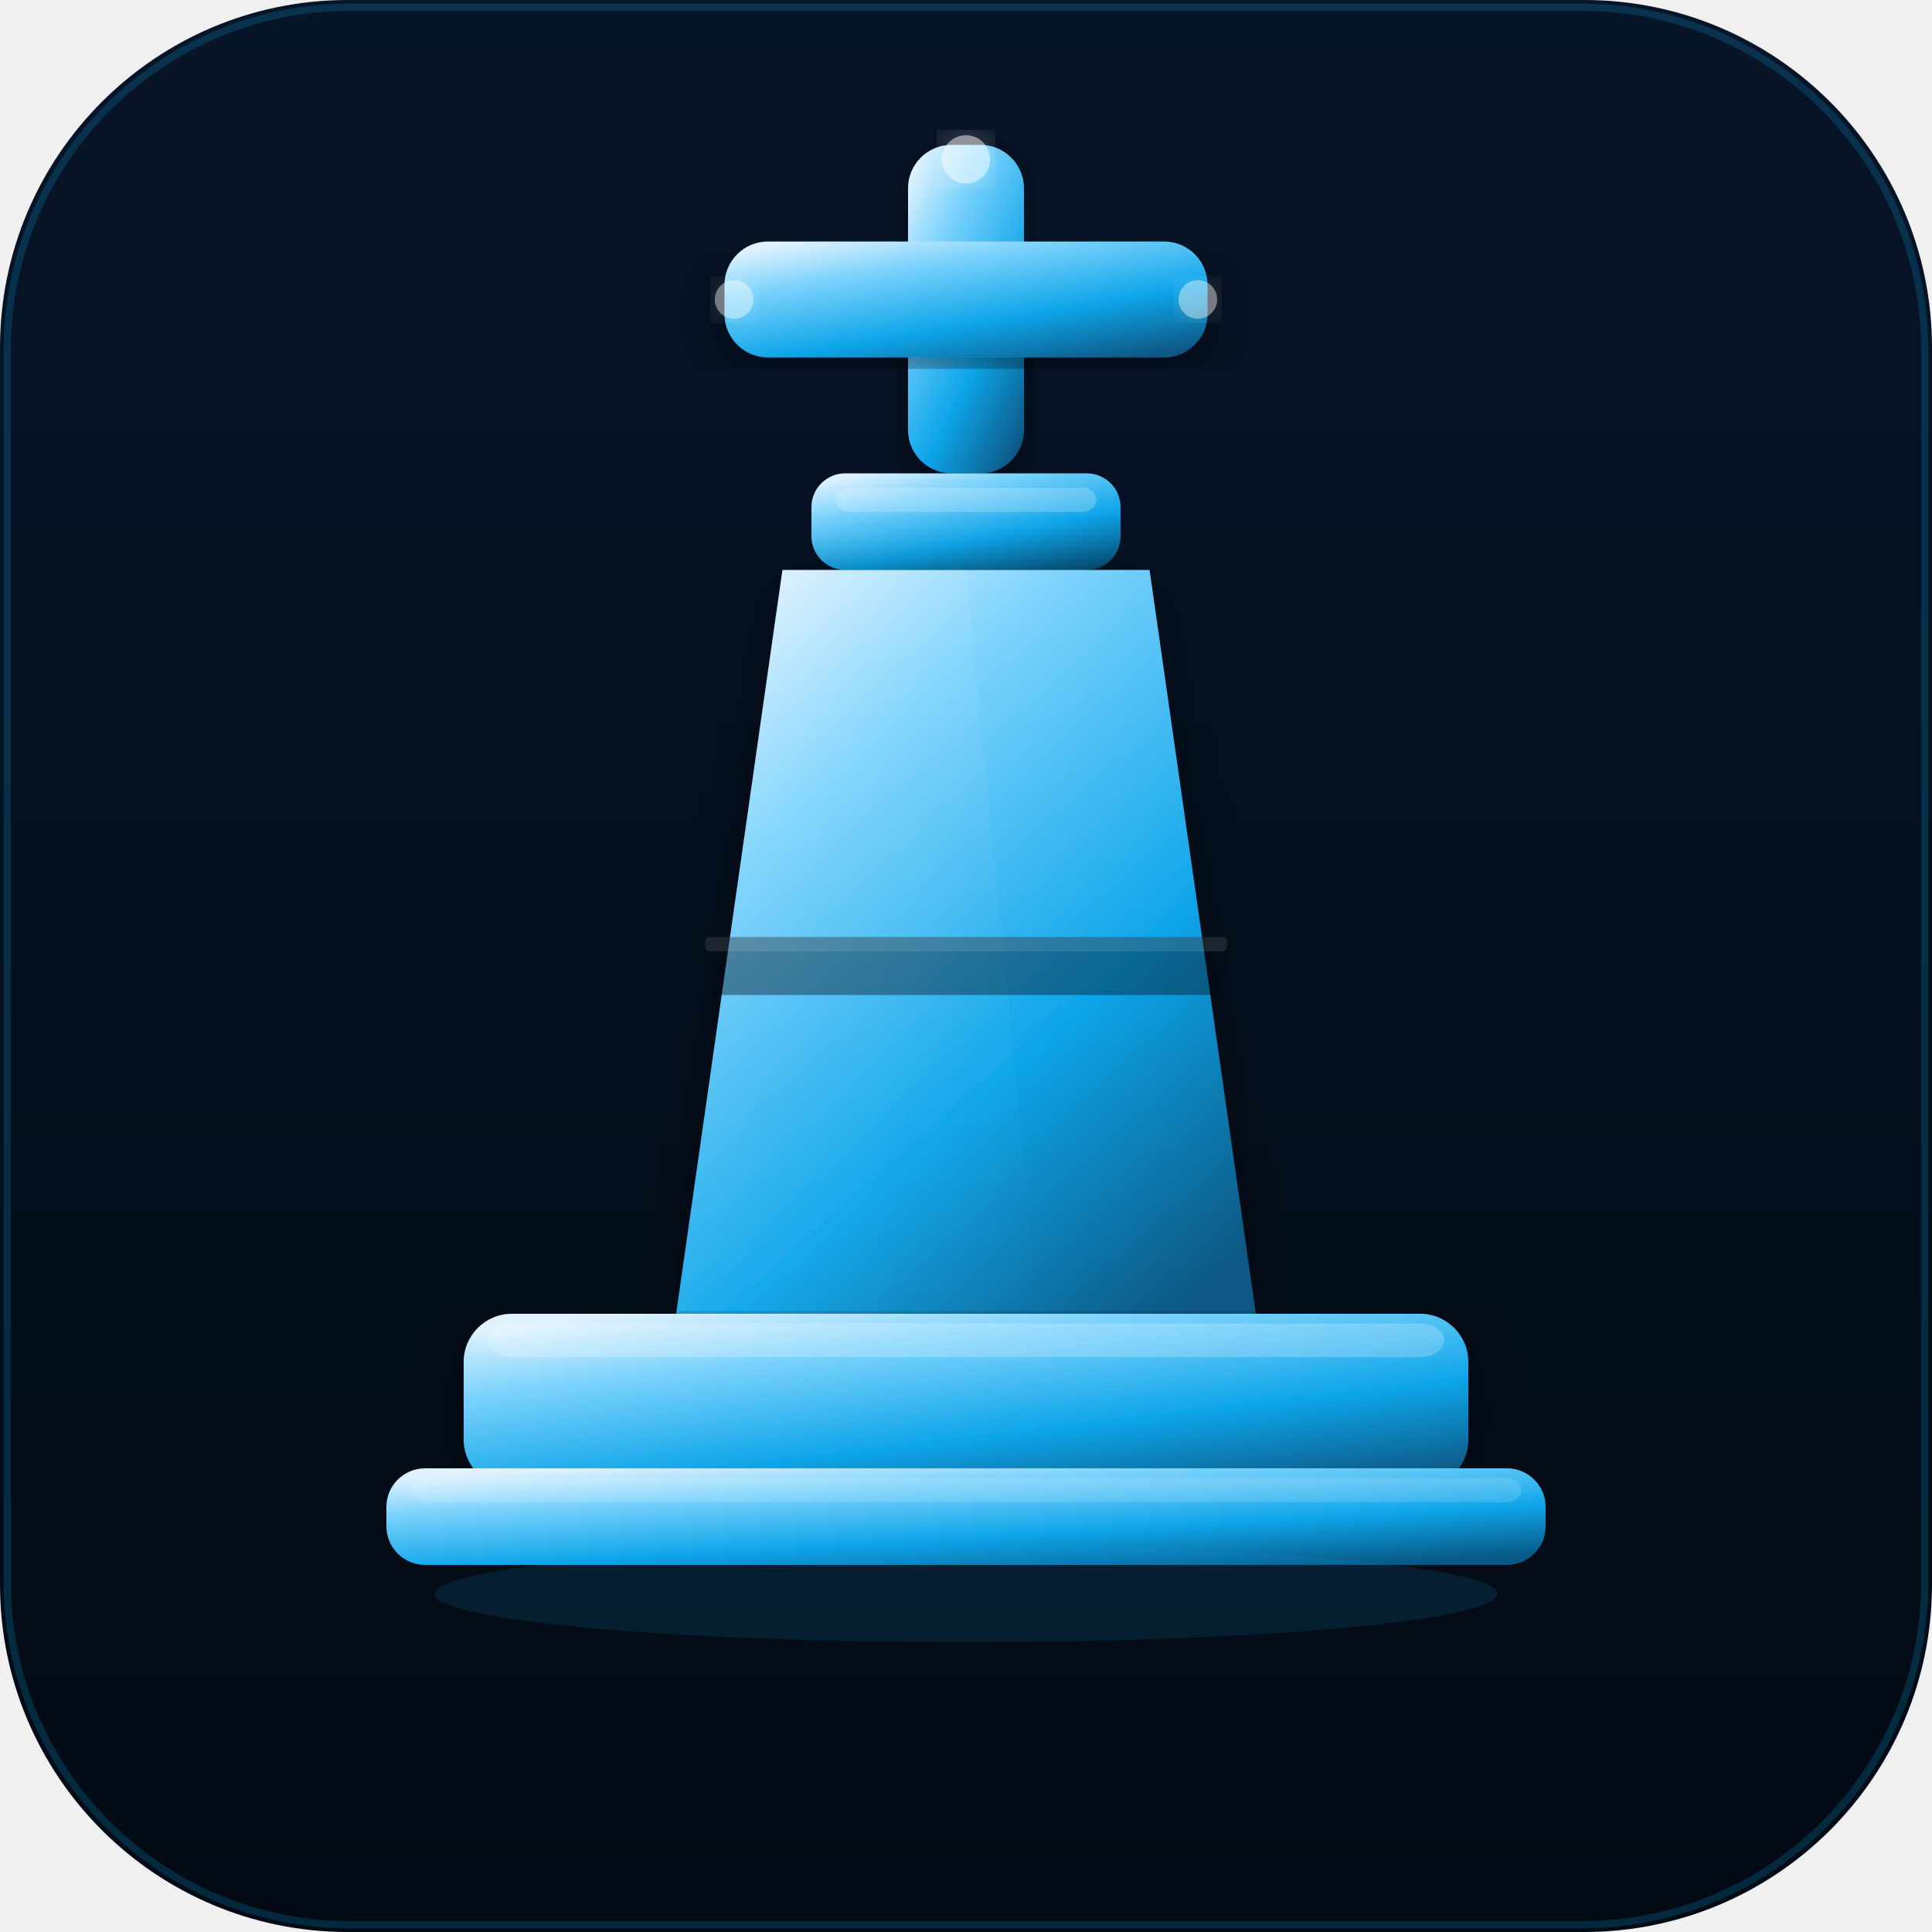
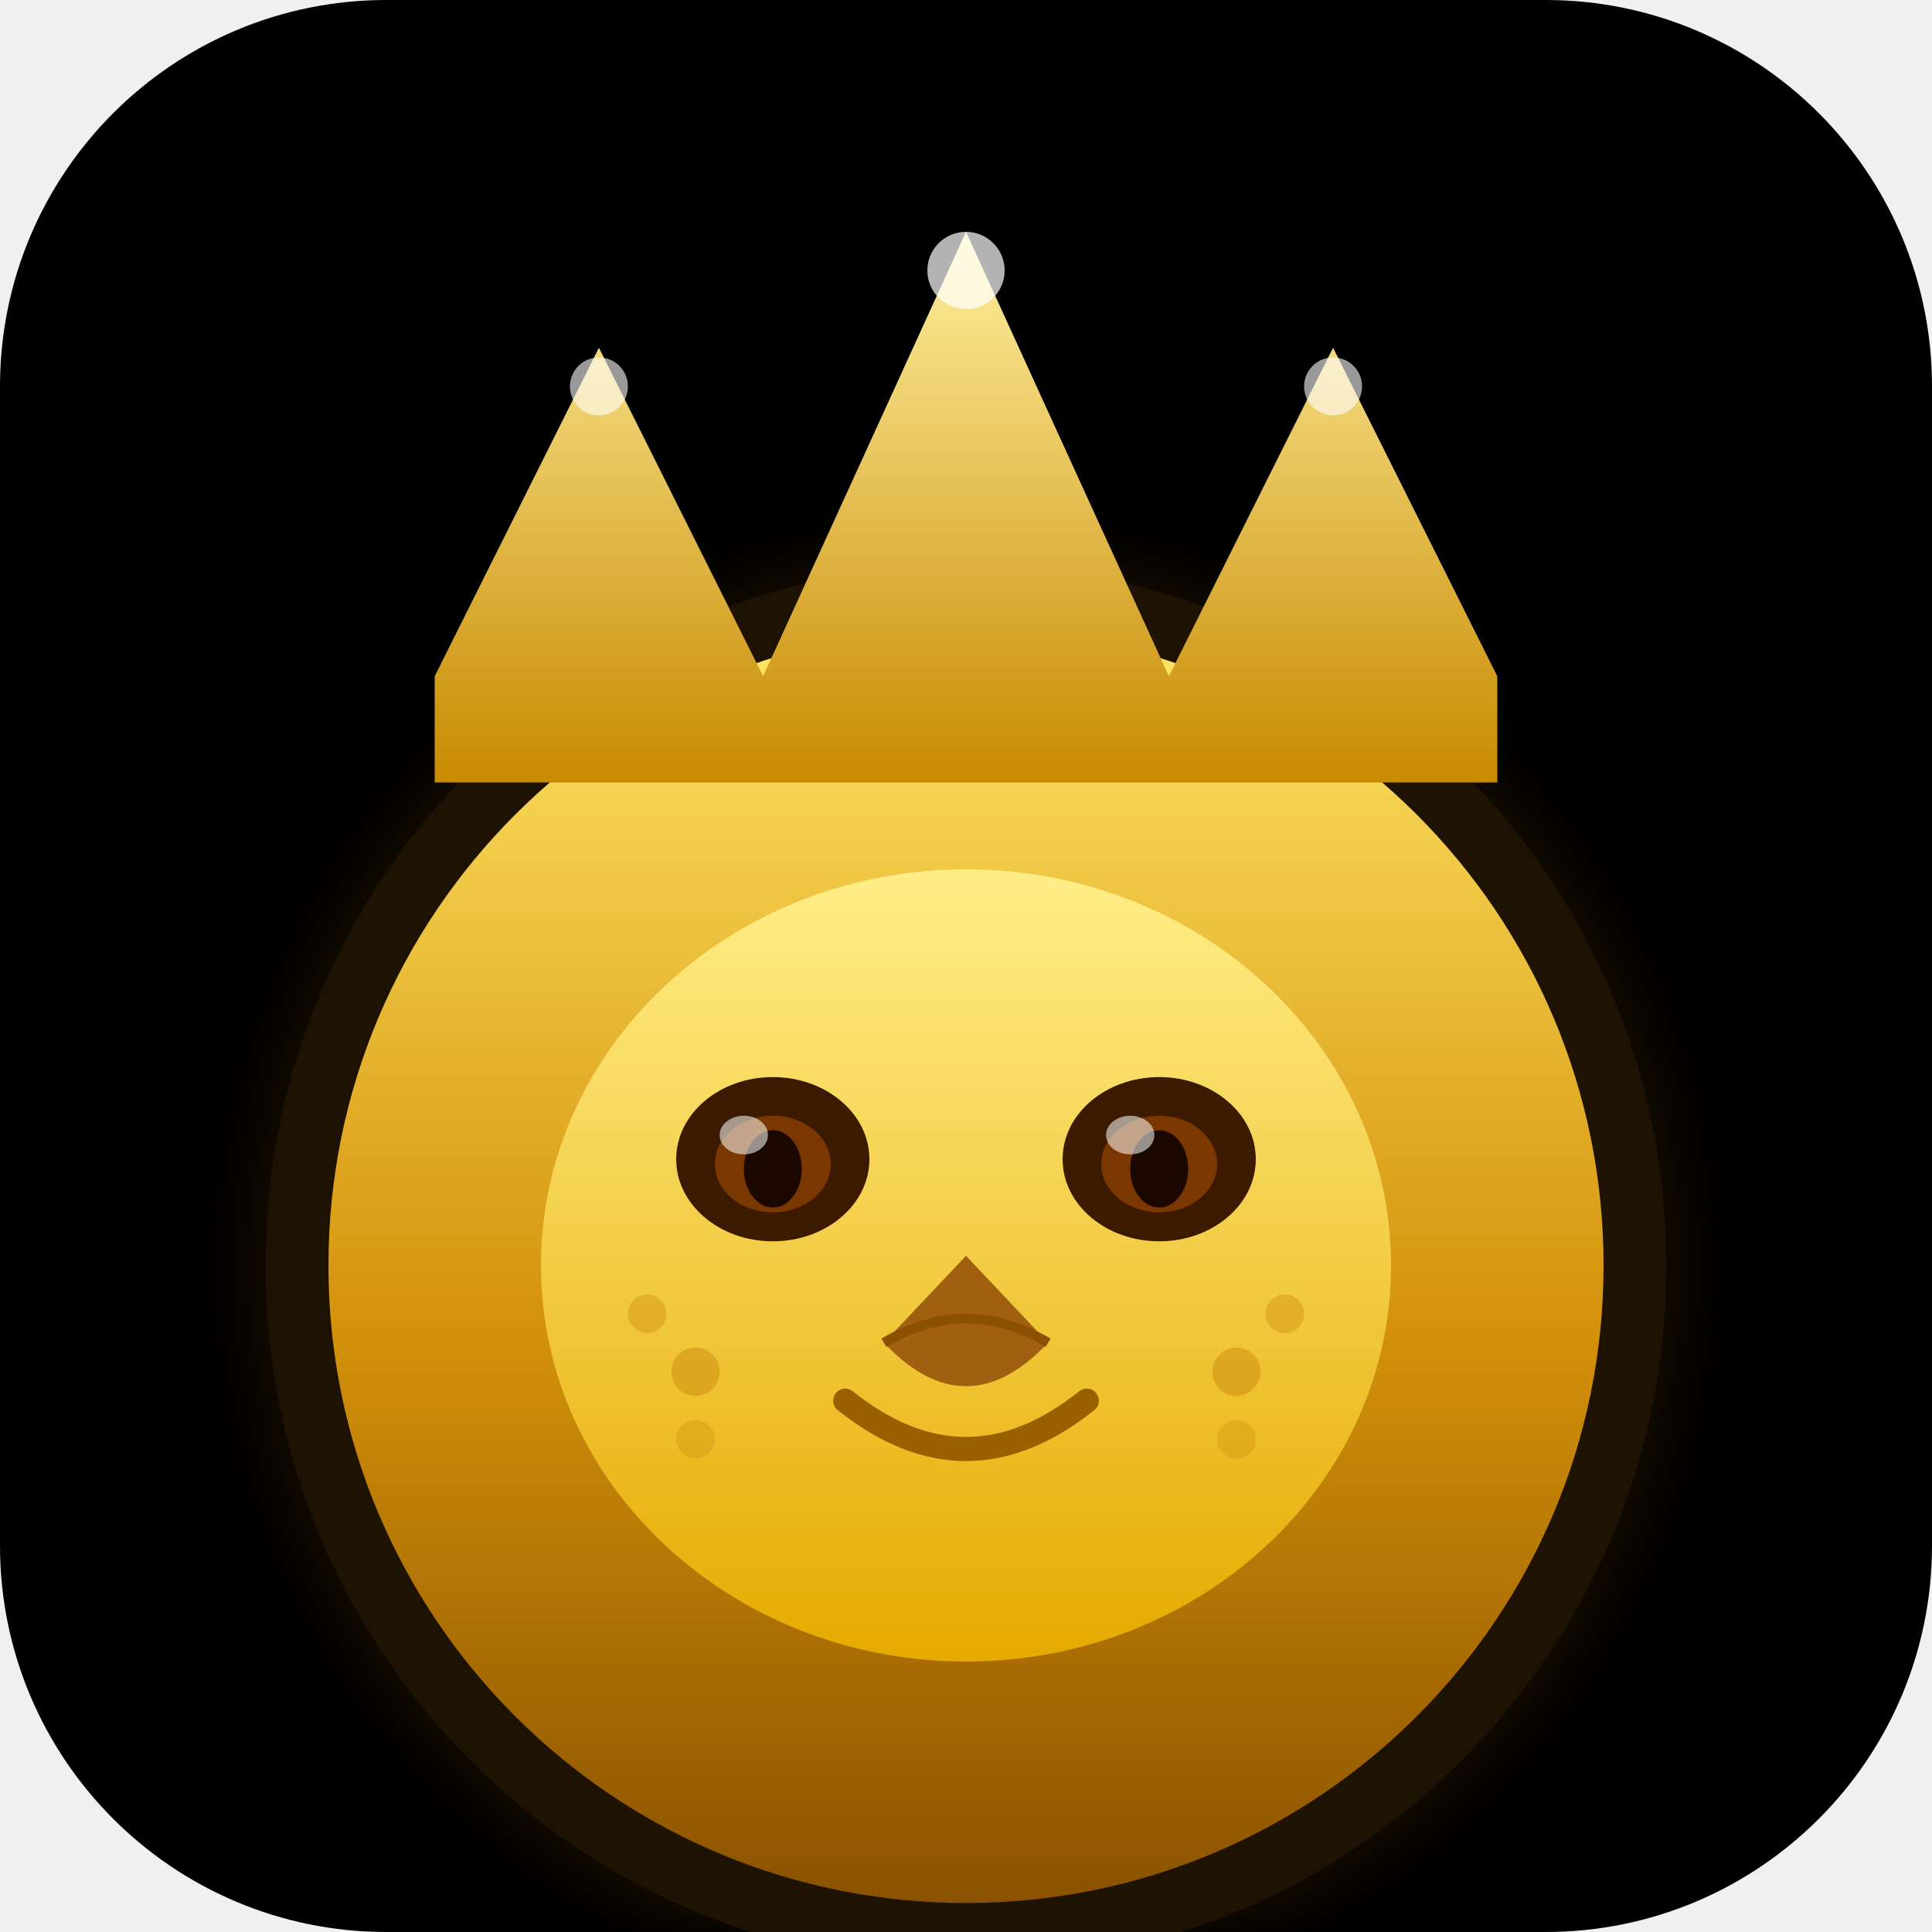
- <svg xmlns="http://www.w3.org/2000/svg" width="400" height="400" viewBox="0 0 400 400">
+ <svg xmlns="http://www.w3.org/2000/svg" viewBox="0 0 400 400" width="400" height="400">
+   <rect width="400" height="400" rx="80" fill="#000000" />
  <defs>
-     <linearGradient id="bg" x1="0" y1="0" x2="0" y2="1">
-       <stop offset="0%" stop-color="#071528" />
-       <stop offset="100%" stop-color="#030a14" />
+     <linearGradient id="mane-g" x1="0%" y1="0%" x2="0%" y2="100%">
+       <stop offset="0%" stop-color="#FFE566" />
+       <stop offset="55%" stop-color="#D4920A" />
+       <stop offset="100%" stop-color="#8B5200" />
    </linearGradient>
-     <linearGradient id="piece" x1="0.15" y1="0" x2="0.85" y2="1">
-       <stop offset="0%" stop-color="#e0f2fe" />
-       <stop offset="25%" stop-color="#7dd3fc" />
-       <stop offset="65%" stop-color="#0ea5e9" />
-       <stop offset="100%" stop-color="#075985" />
+     <linearGradient id="face-g" x1="0%" y1="0%" x2="0%" y2="100%">
+       <stop offset="0%" stop-color="#FFEE88" />
+       <stop offset="100%" stop-color="#E6AA00" />
    </linearGradient>
-     <linearGradient id="sheen" x1="0" y1="0" x2="1" y2="1">
-       <stop offset="0%" stop-color="rgba(255,255,255,0.18)" />
-       <stop offset="100%" stop-color="rgba(255,255,255,0)" />
+     <linearGradient id="crown-g" x1="0%" y1="0%" x2="0%" y2="100%">
+       <stop offset="0%" stop-color="#FFF0A0" />
+       <stop offset="100%" stop-color="#C88A00" />
    </linearGradient>
-     <filter id="glow">
-       <feGaussianBlur stdDeviation="5" result="blur" />
+     <filter id="glow-f">
+       <feGaussianBlur stdDeviation="8" result="blur" />
      <feMerge>
        <feMergeNode in="blur" />
        <feMergeNode in="SourceGraphic" />
      </feMerge>
    </filter>
-     <filter id="softshadow">
-       <feDropShadow dx="0" dy="3" stdDeviation="6" flood-color="#000" flood-opacity="0.5" />
-     </filter>
-     <clipPath id="bodyClip">
-       <path d="M162,118 L238,118 L260,272 L140,272 Z" />
-     </clipPath>
  </defs>
-   <rect width="400" height="400" rx="72" fill="url(#bg)" />
-   <rect x="1.5" y="1.5" width="397" height="397" rx="71" fill="none" stroke="rgba(14,165,233,0.2)" stroke-width="1.5" />
-   <rect x="188" y="30" width="24" height="68" rx="9" fill="url(#piece)" filter="url(#softshadow)" />
-   <rect x="150" y="50" width="100" height="24" rx="9" fill="url(#piece)" filter="url(#softshadow)" />
-   <circle cx="200" cy="33" r="5" fill="white" opacity="0.55" filter="url(#glow)" />
-   <circle cx="152" cy="62" r="4" fill="white" opacity="0.45" filter="url(#glow)" />
-   <circle cx="248" cy="62" r="4" fill="white" opacity="0.45" filter="url(#glow)" />
-   <rect x="168" y="98" width="64" height="20" rx="7" fill="url(#piece)" />
-   <rect x="173" y="101" width="54" height="5" rx="3" fill="rgba(255,255,255,0.22)" />
-   <path d="M162,118 L238,118 L260,272 L140,272 Z" fill="url(#piece)" filter="url(#softshadow)" />
-   <path d="M162,118 L200,118 L215,272 L140,272 Z" fill="url(#sheen)" clip-path="url(#bodyClip)" opacity="0.5" />
-   <rect x="146" y="194" width="108" height="12" rx="2" fill="rgba(3,10,20,0.4)" />
-   <rect x="146" y="194" width="108" height="3" rx="1" fill="rgba(255,255,255,0.1)" />
-   <rect x="96" y="272" width="208" height="36" rx="10" fill="url(#piece)" filter="url(#softshadow)" />
-   <rect x="101" y="274" width="198" height="7" rx="5" fill="rgba(255,255,255,0.22)" />
-   <rect x="80" y="304" width="240" height="20" rx="8" fill="url(#piece)" />
-   <rect x="85" y="306" width="230" height="5" rx="3" fill="rgba(255,255,255,0.14)" />
-   <ellipse cx="200" cy="330" rx="110" ry="10" fill="rgba(14,165,233,0.12)" />
+   <circle cx="200" cy="262" r="145" fill="#C8820A" opacity="0.15" filter="url(#glow-f)" />
+   <circle cx="200" cy="262" r="132" fill="url(#mane-g)" />
+   <ellipse cx="200" cy="262" rx="88" ry="82" fill="url(#face-g)" />
+   <path d="M90,162 L90,140 L124,72 L158,140 L200,48 L242,140 L276,72 L310,140 L310,162 Z" fill="url(#crown-g)" />
+   <circle cx="124" cy="80" r="6" fill="#fff" opacity="0.6" />
+   <circle cx="200" cy="56" r="8" fill="#fff" opacity="0.7" />
+   <circle cx="276" cy="80" r="6" fill="#fff" opacity="0.6" />
+   <ellipse cx="160" cy="240" rx="20" ry="17" fill="#3B1A00" />
+   <ellipse cx="240" cy="240" rx="20" ry="17" fill="#3B1A00" />
+   <ellipse cx="160" cy="241" rx="12" ry="10" fill="#7A3800" />
+   <ellipse cx="240" cy="241" rx="12" ry="10" fill="#7A3800" />
+   <ellipse cx="160" cy="242" rx="6" ry="8" fill="#1A0800" />
+   <ellipse cx="240" cy="242" rx="6" ry="8" fill="#1A0800" />
+   <ellipse cx="154" cy="235" rx="5" ry="4" fill="#fff" opacity="0.55" />
+   <ellipse cx="234" cy="235" rx="5" ry="4" fill="#fff" opacity="0.55" />
+   <path d="M183,278 L200,260 L217,278 Q200,296 183,278 Z" fill="#A06010" />
+   <path d="M183,278 Q200,268 217,278" stroke="#8B5000" stroke-width="2" fill="none" />
+   <path d="M175,290 Q200,310 225,290" stroke="#9A6000" stroke-width="5" fill="none" stroke-linecap="round" />
+   <circle cx="144" cy="284" r="5" fill="#C8820A" opacity="0.45" />
+   <circle cx="134" cy="272" r="4" fill="#C8820A" opacity="0.35" />
+   <circle cx="144" cy="298" r="4" fill="#C8820A" opacity="0.3" />
+   <circle cx="256" cy="284" r="5" fill="#C8820A" opacity="0.45" />
+   <circle cx="266" cy="272" r="4" fill="#C8820A" opacity="0.35" />
+   <circle cx="256" cy="298" r="4" fill="#C8820A" opacity="0.3" />
</svg>
